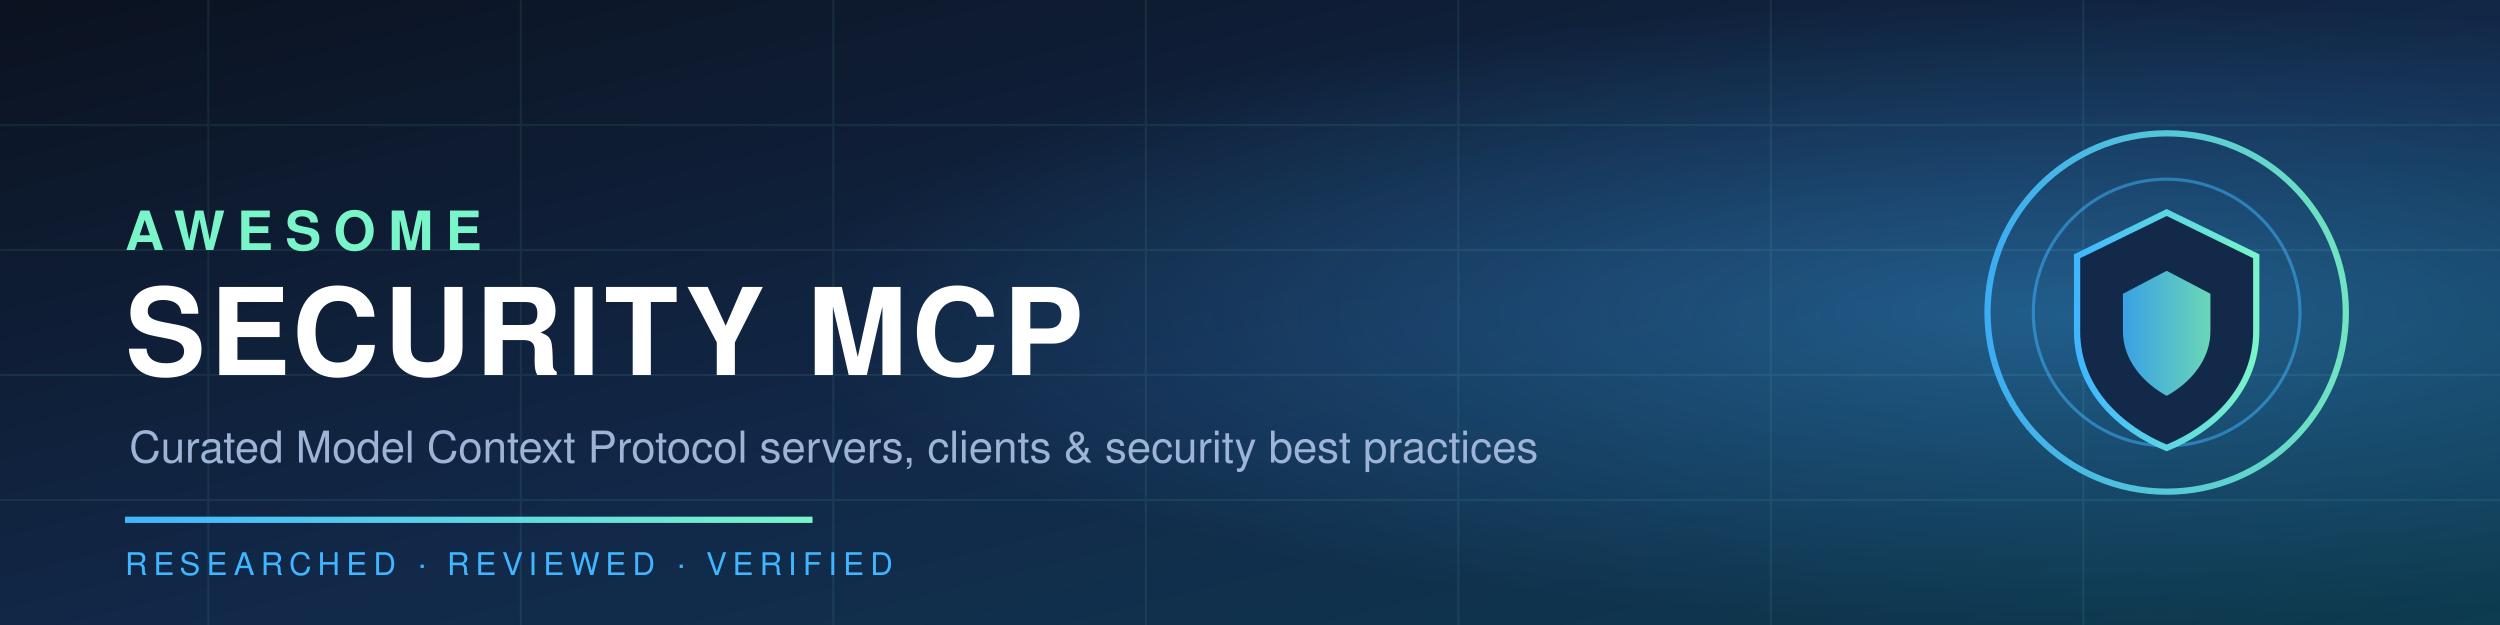
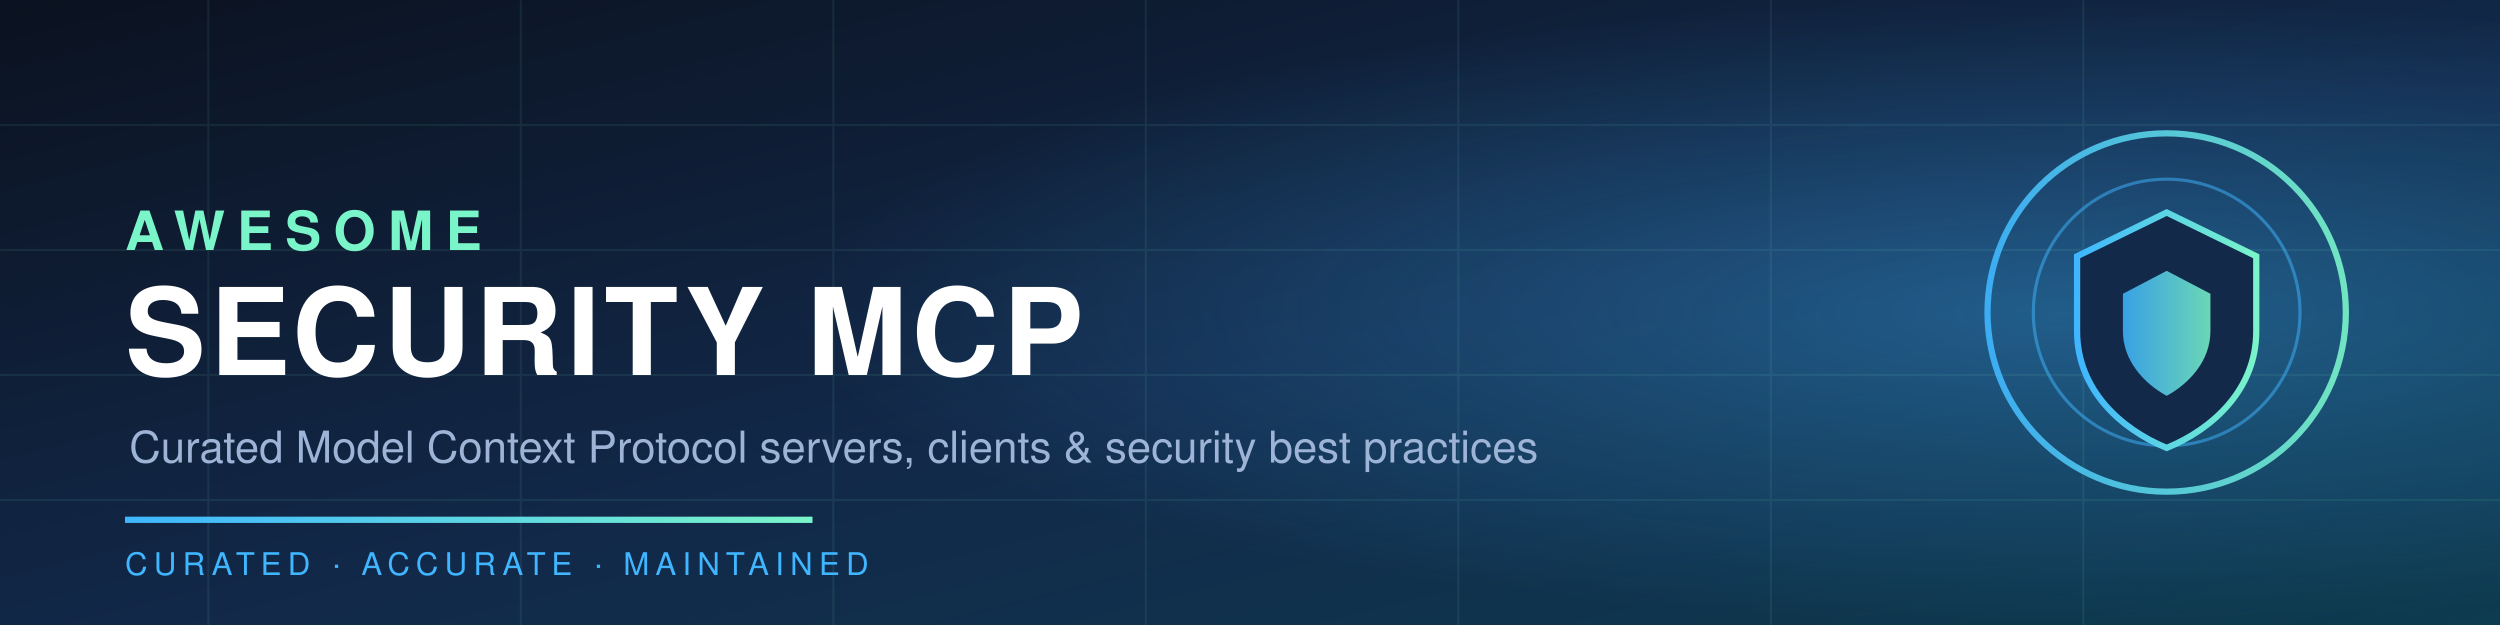
<svg xmlns="http://www.w3.org/2000/svg" width="1200" height="300" viewBox="0 0 1200 300" role="img" aria-label="Awesome Security MCP banner">
  <defs>
    <linearGradient id="bg" x1="0" y1="0" x2="1" y2="1">
      <stop offset="0%" stop-color="#0b1220" />
      <stop offset="55%" stop-color="#12294a" />
      <stop offset="100%" stop-color="#0d3b4f" />
    </linearGradient>
    <linearGradient id="accent" x1="0" y1="0" x2="1" y2="0">
      <stop offset="0%" stop-color="#3fb6ff" />
      <stop offset="100%" stop-color="#7af5c9" />
    </linearGradient>
    <radialGradient id="glow" cx="0.82" cy="0.5" r="0.5">
      <stop offset="0%" stop-color="#3fb6ff" stop-opacity="0.35" />
      <stop offset="100%" stop-color="#3fb6ff" stop-opacity="0" />
    </radialGradient>
  </defs>
  <rect width="1200" height="300" fill="url(#bg)" />
  <rect width="1200" height="300" fill="url(#glow)" />
  <g opacity="0.08" stroke="#7af5c9" stroke-width="1">
    <path d="M0 60 H1200 M0 120 H1200 M0 180 H1200 M0 240 H1200" />
    <path d="M100 0 V300 M250 0 V300 M400 0 V300 M550 0 V300 M700 0 V300 M850 0 V300 M1000 0 V300" />
  </g>
  <g transform="translate(940,60)">
    <circle cx="100" cy="90" r="86" fill="none" stroke="url(#accent)" stroke-width="3" opacity="0.9" />
    <circle cx="100" cy="90" r="64" fill="none" stroke="#3fb6ff" stroke-width="1.5" opacity="0.5" />
    <path d="M100 42 L143 63 V99 C143 127 122 146 100 155 C78 146 57 127 57 99 V63 Z" fill="#12294a" stroke="url(#accent)" stroke-width="3" />
    <path d="M100 70 L121 81 V99 C121 113 111 124 100 130 C89 124 79 113 79 99 V81 Z" fill="url(#accent)" opacity="0.85" />
  </g>
  <g font-family="Segoe UI, Helvetica, Arial, sans-serif">
    <text x="60" y="120" fill="#7af5c9" font-size="26" font-weight="600" letter-spacing="6">AWESOME</text>
    <text x="60" y="180" fill="#ffffff" font-size="58" font-weight="800" letter-spacing="2">SECURITY MCP</text>
    <text x="62" y="222" fill="#9db4d6" font-size="21" font-weight="400">Curated Model Context Protocol servers, clients &amp; security best practices</text>
    <rect x="60" y="248" width="330" height="3" fill="url(#accent)" />
-     <text x="60" y="276" fill="#3fb6ff" font-size="15" font-weight="500" letter-spacing="3">RESEARCHED · REVIEWED · VERIFIED</text>
+     <text x="60" y="276" fill="#3fb6ff" font-size="15" font-weight="500" letter-spacing="3">CURATED · ACCURATE · MAINTAINED</text>
  </g>
</svg>
